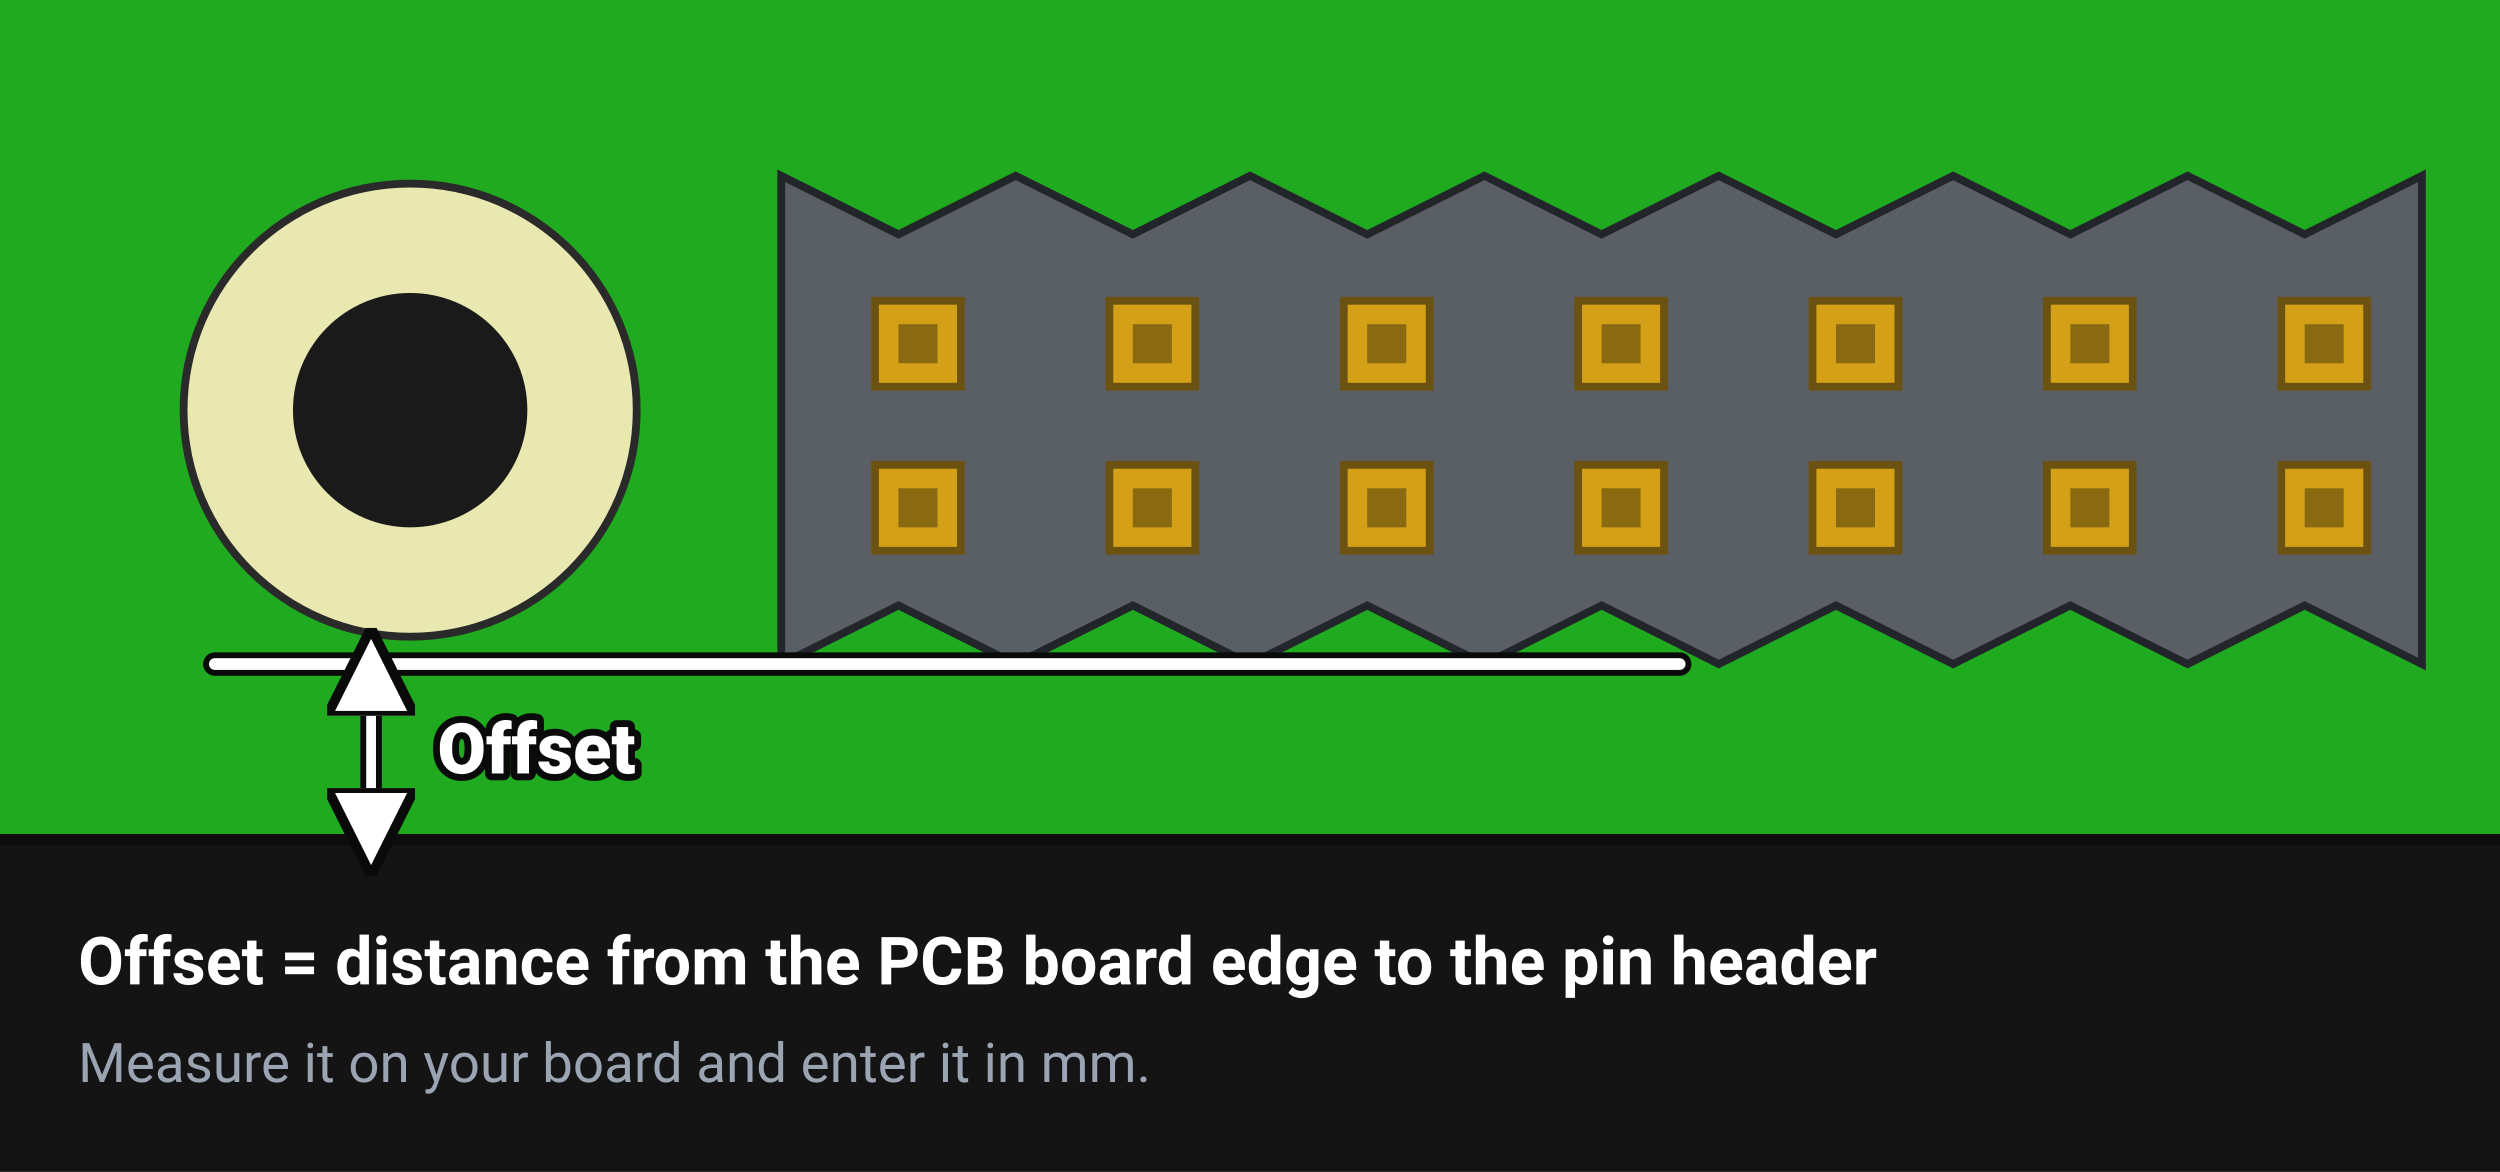
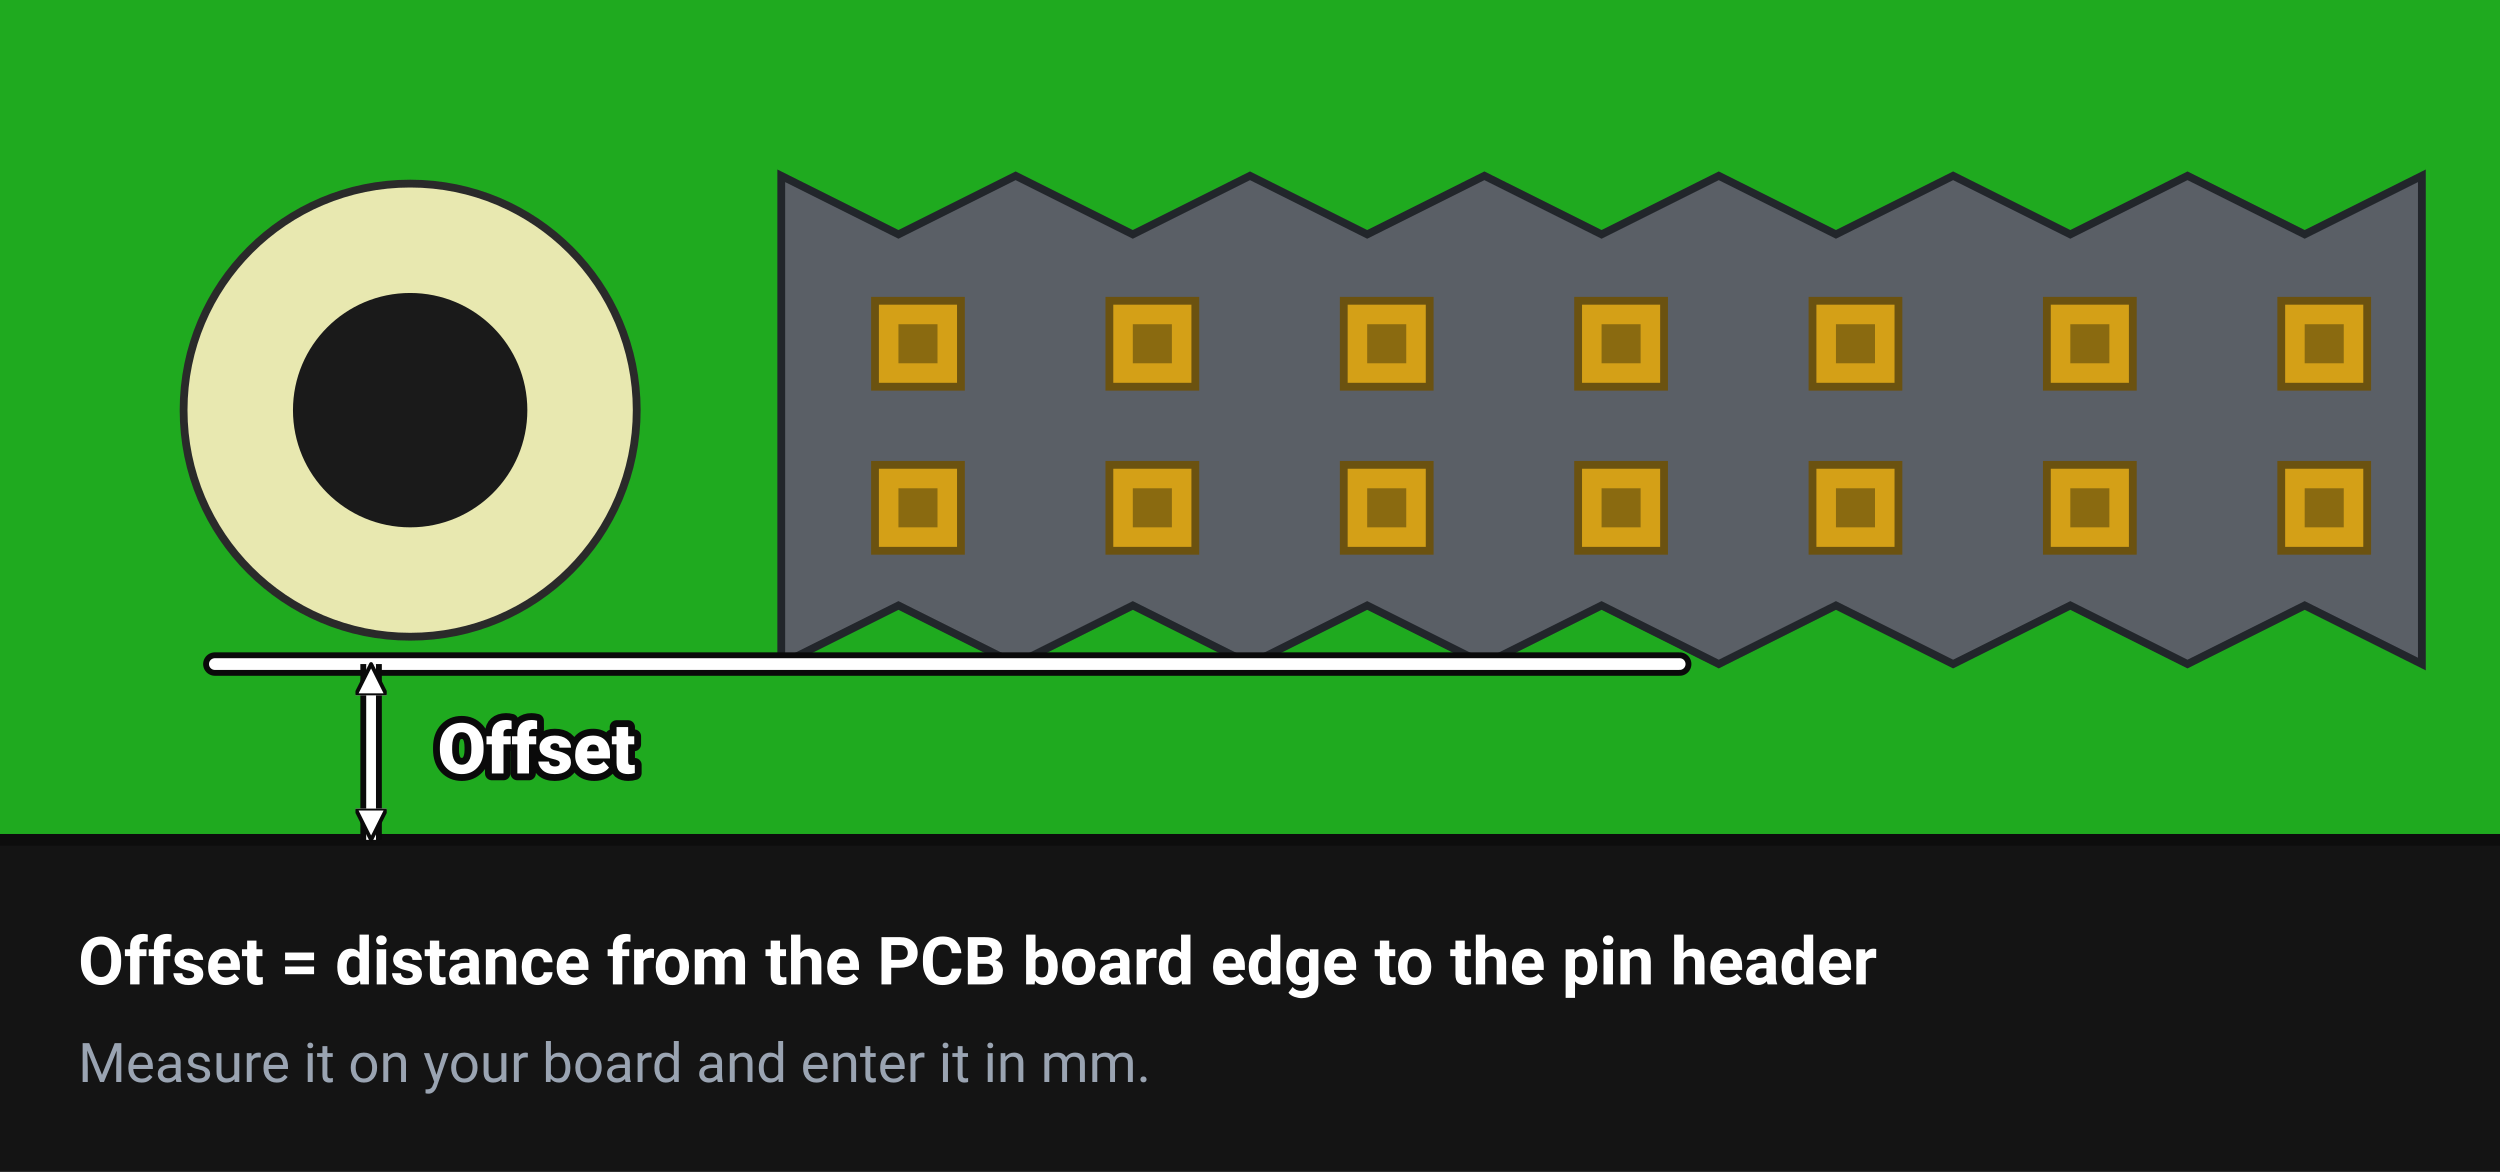
<svg xmlns="http://www.w3.org/2000/svg" viewBox="0 0 640 300" width="640" height="300" font-family="system-ui, -apple-system, Segoe UI, Roboto, sans-serif" role="img" aria-label="Offset is the distance from the PCB board edge to the pin header">
  <defs>
-     <marker id="ah" markerWidth="9" markerHeight="9" refX="4.5" refY="4.5" orient="auto-start-reverse">
-       <path d="M0,0 L9,4.5 L0,9 Z" fill="#ffffff" stroke="#0a0a0a" stroke-width="1" stroke-linejoin="round" />
+     <marker id="ah" markerUnits="userSpaceOnUse" markerWidth="9" markerHeight="8" refX="8" refY="4" orient="auto-start-reverse">
+       <path d="M0,0 L8,4 L0,8 Z" fill="#ffffff" stroke="#0a0a0a" stroke-width="1" stroke-linejoin="round" />
    </marker>
  </defs>
  <rect width="640" height="300" fill="#141414" />
  <rect width="640" height="215" fill="#1faa1f" />
  <circle cx="105" cy="105" r="58" fill="#e8e8b0" stroke="#2a2a2a" stroke-width="2" />
  <circle cx="105" cy="105" r="30" fill="#1a1a1a" />
  <path d="M200,45 L230,60 L260,45 L290,60 L320,45 L350,60 L380,45 L410,60 L440,45            L470,60 L500,45 L530,60 L560,45 L590,60 L620,45            L620,170            L590,155 L560,170 L530,155 L500,170 L470,155 L440,170 L410,155 L380,170            L350,155 L320,170 L290,155 L260,170 L230,155 L200,170 Z" fill="#5a5f66" stroke="#22262b" stroke-width="2" />
  <g fill="#d4a017" stroke="#6b5210" stroke-width="2">
    <rect x="224" y="77" width="22" height="22" />
    <rect x="284" y="77" width="22" height="22" />
    <rect x="344" y="77" width="22" height="22" />
    <rect x="404" y="77" width="22" height="22" />
    <rect x="464" y="77" width="22" height="22" />
    <rect x="524" y="77" width="22" height="22" />
    <rect x="584" y="77" width="22" height="22" />
    <rect x="224" y="119" width="22" height="22" />
    <rect x="284" y="119" width="22" height="22" />
    <rect x="344" y="119" width="22" height="22" />
    <rect x="404" y="119" width="22" height="22" />
    <rect x="464" y="119" width="22" height="22" />
    <rect x="524" y="119" width="22" height="22" />
    <rect x="584" y="119" width="22" height="22" />
  </g>
  <g fill="#8a6a10">
    <rect x="230" y="83" width="10" height="10" />
    <rect x="290" y="83" width="10" height="10" />
    <rect x="350" y="83" width="10" height="10" />
    <rect x="410" y="83" width="10" height="10" />
    <rect x="470" y="83" width="10" height="10" />
    <rect x="530" y="83" width="10" height="10" />
    <rect x="590" y="83" width="10" height="10" />
    <rect x="230" y="125" width="10" height="10" />
    <rect x="290" y="125" width="10" height="10" />
    <rect x="350" y="125" width="10" height="10" />
    <rect x="410" y="125" width="10" height="10" />
    <rect x="470" y="125" width="10" height="10" />
    <rect x="530" y="125" width="10" height="10" />
    <rect x="590" y="125" width="10" height="10" />
  </g>
  <line x1="0" y1="215" x2="640" y2="215" stroke="#0d0d0d" stroke-width="3" />
  <line x1="55" y1="170" x2="430" y2="170" stroke="#0a0a0a" stroke-width="6" stroke-linecap="round" />
  <line x1="55" y1="170" x2="430" y2="170" stroke="#ffffff" stroke-width="3" stroke-linecap="round" />
-   <line x1="95" y1="172" x2="95" y2="213" stroke="#0a0a0a" stroke-width="5.5" />
-   <line x1="95" y1="172" x2="95" y2="213" stroke="#ffffff" stroke-width="2.5" marker-start="url(#ah)" marker-end="url(#ah)" />
+   <line x1="95" y1="170" x2="95" y2="215" stroke="#0a0a0a" stroke-width="5.5" />
+   <line x1="95" y1="170" x2="95" y2="215" stroke="#ffffff" stroke-width="2.5" marker-start="url(#ah)" marker-end="url(#ah)" />
  <text x="112" y="198" fill="#ffffff" font-size="18" font-weight="800" stroke="#0a0a0a" stroke-width="3.5" paint-order="stroke" stroke-linejoin="round">Offset</text>
  <text x="20" y="252" fill="#ffffff" font-size="17" font-weight="600">
    Offset = distance from the PCB board edge to the pin header
  </text>
  <text x="20" y="277" fill="#9aa4b2" font-size="14">
    Measure it on your board and enter it in mm.
  </text>
</svg>
